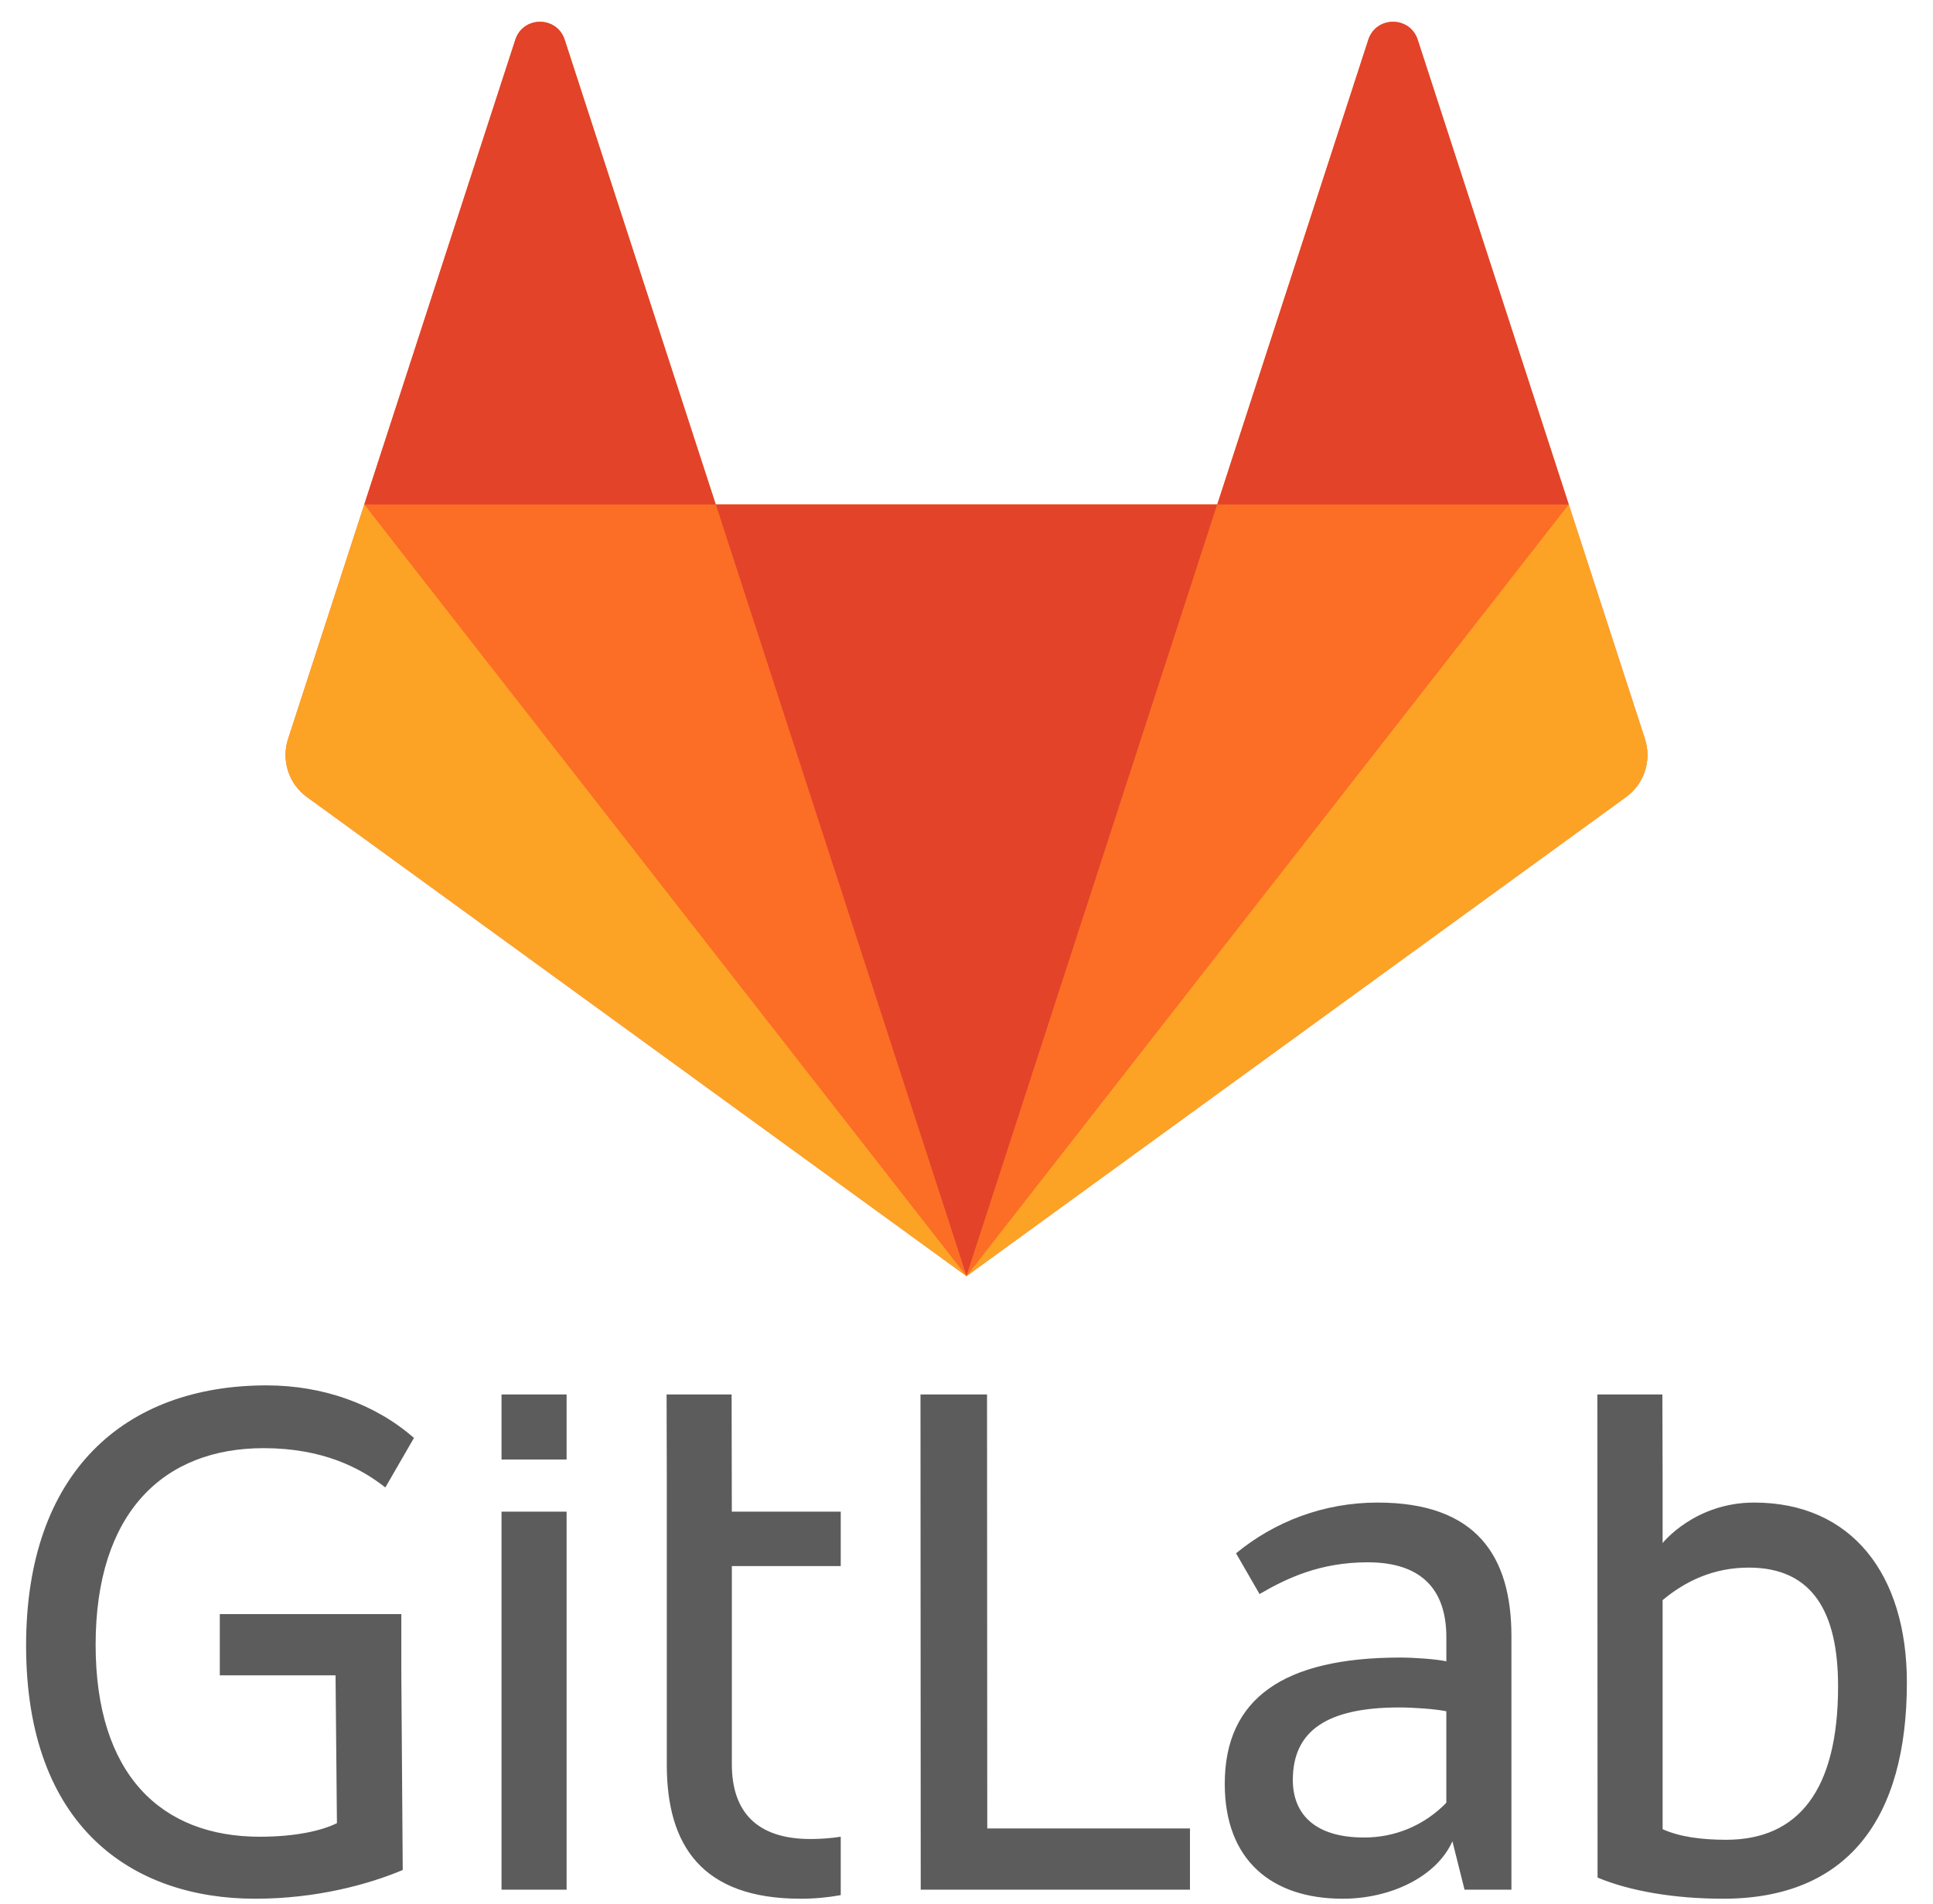
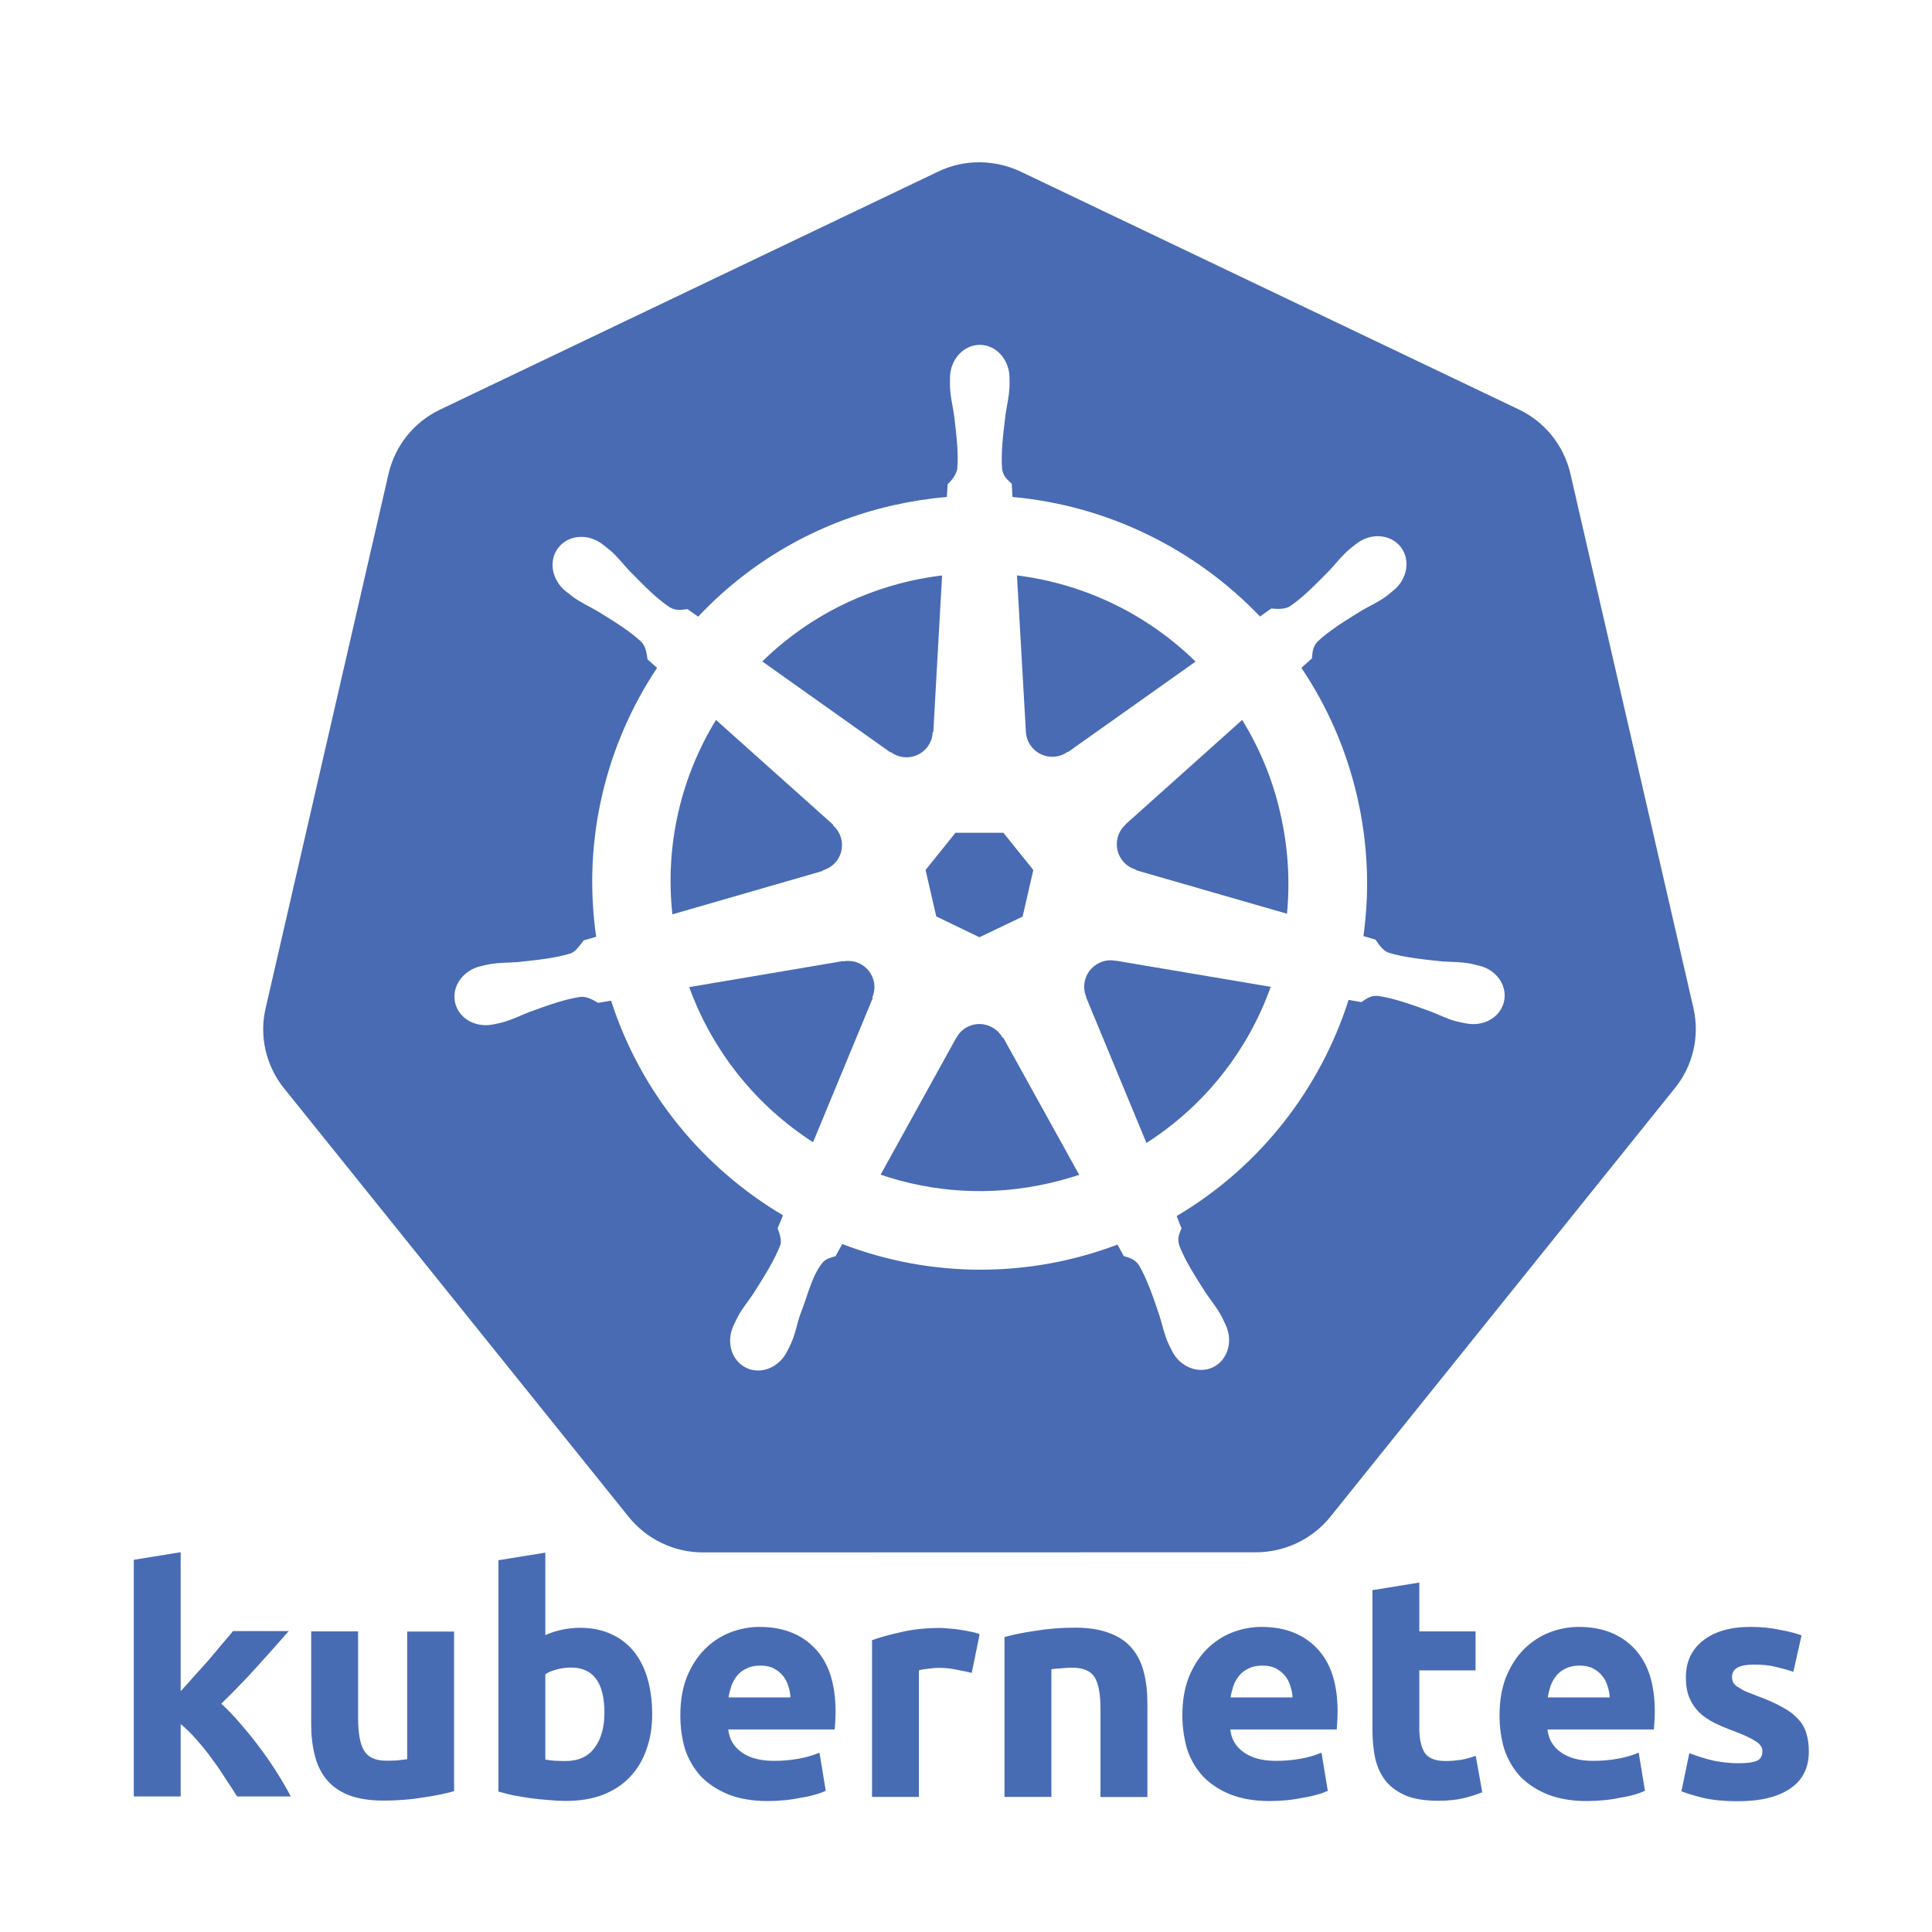
- <svg xmlns="http://www.w3.org/2000/svg" width="66" height="65" viewBox="0 0 66 65" fill="none">
-   <path d="M56.165 25.236L53.563 17.227L48.405 1.357C48.141 0.54 46.985 0.54 46.72 1.357L41.562 17.228H24.438L19.281 1.357C19.016 0.54 17.86 0.54 17.595 1.357L12.438 17.228L9.836 25.237C9.72 25.593 9.72 25.976 9.836 26.332C9.951 26.688 10.177 26.999 10.48 27.219L33 43.58L55.521 27.218C55.824 26.998 56.049 26.688 56.165 26.332C56.28 25.976 56.28 25.592 56.165 25.236Z" fill="#FC6D26" />
-   <path d="M33 43.581L41.562 17.229H24.438L33 43.581Z" fill="#E24329" />
-   <path d="M33 43.581L24.438 17.229H12.438L33 43.581Z" fill="#FC6D26" />
-   <path d="M12.438 17.229L9.836 25.237C9.72 25.593 9.72 25.977 9.836 26.333C9.951 26.689 10.177 26.999 10.48 27.219L33 43.581L12.438 17.229Z" fill="#FCA326" />
-   <path d="M12.438 17.229H24.438L19.28 1.357C19.015 0.54 17.86 0.54 17.595 1.357L12.438 17.229Z" fill="#E24329" />
-   <path d="M33 43.581L41.562 17.229H53.562L33 43.581Z" fill="#FC6D26" />
-   <path d="M53.562 17.229L56.164 25.237C56.28 25.593 56.28 25.977 56.164 26.333C56.049 26.689 55.823 26.999 55.52 27.219L33 43.581L53.562 17.229Z" fill="#FCA326" />
-   <path d="M53.563 17.229H41.562L46.72 1.357C46.985 0.54 48.14 0.54 48.406 1.357L53.563 17.229Z" fill="#E24329" />
-   <path d="M33.702 47.622H31.429L31.437 64.534H40.63V62.443H33.709L33.701 47.622H33.702ZM49.384 61.564C49.02 61.943 48.582 62.243 48.099 62.448C47.615 62.652 47.094 62.755 46.569 62.752C44.839 62.752 44.142 61.9 44.142 60.789C44.142 59.111 45.303 58.311 47.782 58.311C48.247 58.311 48.996 58.362 49.383 58.44V61.563L49.384 61.564ZM47.034 51.314C45.199 51.314 43.515 51.965 42.203 53.047L43.006 54.438C43.935 53.896 45.072 53.354 46.699 53.354C48.558 53.354 49.384 54.309 49.384 55.91V56.735C49.023 56.658 48.274 56.607 47.81 56.607C43.832 56.607 41.818 58.002 41.818 60.919C41.818 63.526 43.419 64.843 45.847 64.843C47.482 64.843 49.049 64.094 49.591 62.881L50.005 64.534H51.606V55.884C51.606 53.148 50.418 51.314 47.034 51.314H47.034ZM58.937 62.83C58.085 62.83 57.336 62.726 56.768 62.468V54.645C57.542 54 58.498 53.535 59.711 53.535C61.906 53.535 62.759 55.084 62.759 57.589C62.759 61.151 61.39 62.83 58.937 62.83M59.892 51.314C57.861 51.314 56.768 52.697 56.768 52.697V50.514L56.76 47.622H54.54L54.547 64.121C55.657 64.585 57.181 64.843 58.834 64.843C63.068 64.843 65.108 62.133 65.108 57.459C65.108 53.767 63.223 51.314 59.892 51.314ZM9 49.456C11.015 49.456 12.306 50.127 13.157 50.798L14.134 49.107C12.803 47.94 11.012 47.312 9.102 47.312C4.273 47.312 0.891 50.256 0.891 56.195C0.891 62.416 4.541 64.843 8.715 64.843C10.807 64.843 12.589 64.352 13.751 63.862L13.703 57.214V55.123H7.505V57.214H11.457L11.504 62.262C10.988 62.52 10.084 62.726 8.87 62.726C5.513 62.726 3.265 60.615 3.265 56.168C3.266 51.65 5.591 49.456 8.999 49.456M24.981 47.622H22.76L22.767 50.462V60.273C22.767 63.01 23.955 64.843 27.339 64.843C27.805 64.843 28.262 64.801 28.706 64.72V62.726C28.365 62.778 28.02 62.804 27.674 62.804C25.814 62.804 24.988 61.849 24.988 60.248V53.483H28.706V51.624H24.987L24.98 47.622H24.981ZM17.125 64.534H19.346V51.624H17.124V64.534H17.125ZM17.125 49.843H19.346V47.622H17.124V49.843L17.125 49.843Z" fill="#5C5C5C" />
+ <svg xmlns="http://www.w3.org/2000/svg" width="72" height="72" viewBox="0 0 72 72" fill="none">
+   <path d="M33.206 28.034C33.349 28.139 33.518 28.202 33.694 28.218C33.87 28.234 34.048 28.202 34.207 28.125C34.367 28.048 34.502 27.93 34.6 27.782C34.697 27.634 34.752 27.462 34.759 27.285L34.782 27.274L35.109 21.444C34.715 21.494 34.321 21.561 33.922 21.65C31.759 22.143 29.878 23.208 28.408 24.65L33.184 28.04L33.206 28.034ZM32.563 36.571C32.507 36.324 32.358 36.109 32.147 35.971C31.936 35.832 31.679 35.781 31.431 35.827L31.42 35.816L25.685 36.787C26.549 39.167 28.17 41.198 30.3 42.567L32.524 37.197L32.507 37.175C32.585 36.992 32.613 36.781 32.563 36.571ZM30.655 32.438C30.849 32.383 31.026 32.272 31.165 32.105C31.492 31.695 31.437 31.101 31.043 30.758L31.049 30.735L26.683 26.83C25.391 28.938 24.775 31.468 25.058 34.075L30.649 32.46L30.655 32.438ZM34.892 34.152L36.501 34.929L38.11 34.158L38.509 32.422L37.394 31.035H35.608L34.493 32.422L34.892 34.152ZM38.232 27.269C38.243 27.468 38.309 27.668 38.448 27.834C38.775 28.245 39.369 28.323 39.79 28.017L39.807 28.023L44.555 24.656C42.748 22.885 40.41 21.757 37.899 21.444L38.232 27.269ZM41.565 35.805C41.36 35.764 41.147 35.794 40.961 35.888C40.484 36.116 40.279 36.682 40.484 37.159L40.478 37.17L42.725 42.595C44.888 41.213 46.508 39.156 47.356 36.776L41.571 35.8L41.565 35.805ZM37.366 38.678C37.272 38.501 37.122 38.357 36.928 38.263C36.702 38.151 36.441 38.131 36.2 38.209C35.96 38.287 35.759 38.455 35.641 38.678H35.636L32.818 43.776C34.77 44.442 36.923 44.591 39.086 44.098C39.474 44.009 39.851 43.904 40.218 43.782L37.389 38.673H37.366V38.678Z" fill="#486BB3" />
+   <path d="M63.11 37.569L58.523 17.65C58.403 17.133 58.168 16.65 57.836 16.236C57.503 15.822 57.082 15.489 56.603 15.26L38.038 6.396C37.5 6.141 36.912 6.024 36.319 6.052C35.847 6.074 35.387 6.191 34.96 6.396L16.4 15.265C15.92 15.493 15.499 15.827 15.166 16.241C14.834 16.655 14.6 17.139 14.48 17.656L9.899 37.575C9.682 38.501 9.86 39.477 10.381 40.276C10.442 40.37 10.509 40.465 10.581 40.553L23.428 56.528C23.762 56.943 24.184 57.277 24.664 57.506C25.144 57.736 25.669 57.854 26.201 57.854L46.802 57.849C47.884 57.849 48.904 57.361 49.576 56.528L62.417 40.553C62.751 40.141 62.987 39.658 63.107 39.141C63.227 38.624 63.228 38.087 63.11 37.569ZM56.049 37.325C55.916 37.919 55.272 38.279 54.618 38.135H54.601C54.596 38.135 54.584 38.129 54.579 38.129C54.485 38.107 54.374 38.091 54.29 38.068C53.908 37.969 53.636 37.813 53.292 37.686C52.554 37.419 51.95 37.203 51.356 37.114C51.057 37.092 50.901 37.236 50.735 37.347C50.652 37.331 50.402 37.286 50.258 37.264C49.193 40.609 46.924 43.504 43.851 45.318C43.907 45.446 43.995 45.718 44.034 45.767C43.962 45.956 43.857 46.134 43.951 46.422C44.167 46.982 44.517 47.526 44.938 48.186C45.144 48.491 45.349 48.724 45.532 49.073C45.576 49.157 45.632 49.284 45.676 49.373C45.965 49.983 45.754 50.688 45.205 50.954C44.65 51.22 43.962 50.937 43.668 50.327C43.624 50.238 43.568 50.122 43.529 50.044C43.374 49.684 43.319 49.373 43.208 49.023C42.958 48.286 42.747 47.67 42.448 47.154C42.276 46.905 42.071 46.871 41.882 46.81C41.849 46.749 41.716 46.511 41.644 46.383C38.338 47.637 34.687 47.629 31.387 46.361L31.138 46.816C30.949 46.866 30.772 46.916 30.661 47.049C30.256 47.531 30.095 48.308 29.801 49.046C29.69 49.395 29.64 49.706 29.479 50.066C29.446 50.15 29.385 50.261 29.341 50.349C29.047 50.959 28.359 51.242 27.81 50.976C27.261 50.71 27.05 50.011 27.338 49.395C27.383 49.306 27.438 49.179 27.482 49.096C27.665 48.746 27.876 48.513 28.076 48.208C28.497 47.548 28.863 46.96 29.08 46.4C29.135 46.217 29.052 45.962 28.98 45.773L29.18 45.291C26.223 43.538 23.888 40.748 22.773 37.292L22.291 37.375C22.163 37.303 21.902 37.131 21.653 37.148C21.059 37.231 20.449 37.453 19.717 37.719C19.373 37.852 19.101 38.002 18.718 38.102C18.641 38.124 18.524 38.146 18.43 38.168C18.424 38.168 18.413 38.174 18.408 38.174H18.391C17.731 38.318 17.093 37.958 16.96 37.364C16.827 36.77 17.243 36.171 17.897 36.011C17.903 36.011 17.909 36.005 17.914 36.005H17.925C18.019 35.983 18.136 35.95 18.219 35.938C18.607 35.866 18.918 35.883 19.284 35.855C20.061 35.772 20.704 35.706 21.275 35.528C21.459 35.456 21.63 35.206 21.752 35.045L22.218 34.912C21.697 31.301 22.579 27.757 24.487 24.889L24.132 24.573C24.11 24.434 24.082 24.113 23.91 23.929C23.472 23.519 22.923 23.181 22.257 22.77C21.941 22.587 21.653 22.465 21.336 22.232C21.27 22.182 21.181 22.105 21.104 22.049C21.098 22.044 21.092 22.044 21.087 22.038C20.554 21.611 20.432 20.879 20.815 20.402C21.031 20.13 21.359 19.997 21.703 20.008C21.969 20.019 22.241 20.113 22.479 20.302C22.557 20.363 22.657 20.441 22.729 20.502C23.028 20.757 23.211 21.012 23.461 21.278C24.01 21.833 24.459 22.299 24.959 22.631C25.219 22.781 25.419 22.72 25.619 22.698C25.685 22.742 25.896 22.898 26.018 22.981C27.91 20.973 30.395 19.486 33.279 18.832C33.95 18.682 34.621 18.577 35.287 18.521L35.315 18.05C35.464 17.905 35.631 17.7 35.675 17.473C35.725 16.874 35.647 16.23 35.553 15.459C35.503 15.099 35.414 14.794 35.403 14.405C35.398 14.322 35.403 14.211 35.403 14.123V14.089C35.403 13.407 35.903 12.852 36.513 12.852C37.128 12.852 37.622 13.407 37.622 14.089C37.622 14.184 37.628 14.317 37.622 14.405C37.605 14.799 37.522 15.099 37.472 15.459C37.378 16.236 37.3 16.879 37.345 17.473C37.389 17.772 37.561 17.889 37.705 18.028C37.711 18.111 37.722 18.377 37.733 18.521C41.266 18.837 44.545 20.451 46.957 22.975L47.379 22.676C47.523 22.687 47.839 22.726 48.056 22.604C48.555 22.271 49.004 21.805 49.553 21.25C49.803 20.984 49.986 20.729 50.286 20.474C50.352 20.413 50.458 20.335 50.535 20.274C51.068 19.847 51.811 19.897 52.194 20.374C52.576 20.851 52.454 21.589 51.922 22.01C51.844 22.071 51.75 22.154 51.678 22.21C51.362 22.443 51.068 22.565 50.757 22.748C50.091 23.158 49.542 23.497 49.104 23.907C48.899 24.129 48.916 24.334 48.893 24.534L48.499 24.889C49.459 26.315 50.175 27.934 50.58 29.698C50.984 31.451 51.045 33.204 50.812 34.885L51.262 35.018C51.345 35.134 51.506 35.411 51.739 35.5C52.31 35.678 52.954 35.744 53.73 35.828C54.096 35.855 54.407 35.839 54.795 35.911C54.889 35.927 55.023 35.966 55.117 35.988C55.766 36.133 56.187 36.732 56.049 37.325Z" fill="#486BB3" />
+   <path d="M46.292 26.83L41.955 30.713V30.724C41.822 30.841 41.723 30.991 41.668 31.16C41.614 31.328 41.605 31.508 41.645 31.681C41.684 31.854 41.769 32.012 41.891 32.141C42.013 32.269 42.167 32.362 42.337 32.41L42.343 32.432L47.962 34.052C48.078 32.837 48.006 31.584 47.718 30.33C47.435 29.054 46.941 27.884 46.292 26.83Z" fill="#486BB3" />
+   <path d="M6.738 63.021C6.91 62.832 7.088 62.638 7.265 62.433C7.454 62.228 7.631 62.028 7.803 61.834C7.975 61.629 8.136 61.44 8.286 61.257C8.441 61.08 8.574 60.919 8.685 60.785H10.76C10.344 61.263 9.939 61.717 9.539 62.156C9.151 62.588 8.718 63.032 8.247 63.492C8.48 63.703 8.724 63.958 8.974 64.252C9.223 64.541 9.467 64.84 9.7 65.156C9.933 65.467 10.149 65.783 10.344 66.094C10.538 66.404 10.704 66.693 10.837 66.948H8.835C8.707 66.743 8.563 66.521 8.402 66.282C8.247 66.033 8.081 65.789 7.897 65.545C7.72 65.295 7.526 65.057 7.321 64.829C7.126 64.602 6.932 64.413 6.733 64.252V66.948H4.985V58.129L6.733 57.846V63.021M16.917 66.754C16.617 66.837 16.234 66.92 15.768 66.987C15.297 67.065 14.809 67.103 14.293 67.103C13.772 67.103 13.333 67.031 12.978 66.893C12.634 66.754 12.363 66.554 12.158 66.305C11.952 66.044 11.808 65.745 11.725 65.389C11.636 65.04 11.597 64.652 11.597 64.23V60.797H13.345V64.019C13.345 64.58 13.417 64.99 13.566 65.24C13.716 65.489 13.993 65.617 14.398 65.617C14.526 65.617 14.659 65.611 14.798 65.606C14.936 65.589 15.064 65.573 15.175 65.561V60.802H16.922V66.754M22.525 63.831C22.525 62.705 22.109 62.145 21.282 62.145C21.105 62.145 20.922 62.167 20.744 62.217C20.572 62.261 20.433 62.322 20.323 62.394V65.573C20.411 65.589 20.517 65.606 20.65 65.617C20.783 65.622 20.927 65.628 21.082 65.628C21.559 65.628 21.92 65.462 22.159 65.134C22.402 64.807 22.525 64.374 22.525 63.831ZM24.305 63.881C24.305 64.374 24.233 64.818 24.083 65.218C23.953 65.599 23.741 65.947 23.462 66.238C23.19 66.521 22.852 66.737 22.453 66.893C22.053 67.042 21.598 67.115 21.093 67.115C20.883 67.115 20.661 67.103 20.428 67.081C20.2 67.065 19.973 67.042 19.746 67.009C19.529 66.976 19.313 66.943 19.113 66.904C18.908 66.859 18.73 66.809 18.575 66.765V58.145L20.323 57.862V60.935C20.519 60.849 20.723 60.782 20.933 60.736C21.143 60.691 21.371 60.663 21.615 60.663C22.053 60.663 22.441 60.741 22.774 60.897C23.113 61.046 23.39 61.263 23.617 61.54C23.845 61.823 24.017 62.161 24.133 62.56C24.244 62.954 24.305 63.393 24.305 63.881ZM25.354 63.925C25.354 63.376 25.437 62.899 25.598 62.494C25.77 62.078 25.991 61.734 26.263 61.462C26.535 61.191 26.851 60.98 27.201 60.841C27.561 60.702 27.927 60.63 28.304 60.63C29.181 60.63 29.874 60.902 30.379 61.44C30.889 61.973 31.139 62.755 31.139 63.797C31.139 63.897 31.133 64.014 31.128 64.136C31.122 64.252 31.111 64.358 31.106 64.452H27.14C27.178 64.813 27.345 65.096 27.644 65.306C27.944 65.517 28.338 65.622 28.843 65.622C29.164 65.622 29.475 65.595 29.78 65.539C30.04 65.492 30.295 65.417 30.54 65.317L30.773 66.737C30.678 66.782 30.556 66.832 30.396 66.876C30.24 66.92 30.063 66.965 29.869 66.993C29.68 67.031 29.48 67.065 29.259 67.087C29.042 67.109 28.82 67.12 28.604 67.12C28.049 67.12 27.567 67.037 27.151 66.876C26.746 66.71 26.402 66.488 26.13 66.21C25.86 65.917 25.656 65.569 25.531 65.19C25.415 64.802 25.354 64.38 25.354 63.925ZM29.458 63.259C29.453 63.112 29.425 62.966 29.375 62.827C29.336 62.688 29.27 62.56 29.175 62.45C29.087 62.339 28.976 62.25 28.837 62.178C28.704 62.106 28.537 62.072 28.332 62.072C28.138 62.072 27.966 62.106 27.827 62.178C27.689 62.239 27.567 62.328 27.478 62.438C27.384 62.55 27.311 62.677 27.256 62.827C27.212 62.965 27.173 63.11 27.151 63.259H29.458ZM36.214 62.344C36.059 62.305 35.876 62.267 35.665 62.228C35.441 62.18 35.212 62.156 34.983 62.156C34.872 62.156 34.739 62.167 34.584 62.189C34.434 62.206 34.323 62.222 34.245 62.25V66.965H32.498V61.124C32.809 61.013 33.18 60.913 33.602 60.819C34.034 60.719 34.506 60.669 35.033 60.669C35.127 60.669 35.238 60.675 35.371 60.691C35.504 60.697 35.637 60.713 35.77 60.736C35.904 60.752 36.037 60.775 36.17 60.808C36.303 60.83 36.414 60.863 36.508 60.902L36.214 62.344ZM37.44 61.007C37.74 60.924 38.122 60.841 38.588 60.775C39.06 60.697 39.548 60.658 40.064 60.658C40.585 60.658 41.023 60.73 41.367 60.869C41.717 61.002 41.994 61.191 42.199 61.446C42.405 61.695 42.549 61.995 42.632 62.339C42.721 62.683 42.76 63.065 42.76 63.487V66.97H41.012V63.698C41.012 63.137 40.94 62.738 40.79 62.499C40.641 62.267 40.363 62.15 39.958 62.15C39.831 62.15 39.698 62.156 39.559 62.172C39.42 62.178 39.293 62.194 39.182 62.206V66.965H37.435V61.007M44.063 63.925C44.063 63.376 44.146 62.899 44.307 62.494C44.479 62.078 44.701 61.734 44.973 61.462C45.245 61.191 45.561 60.98 45.91 60.841C46.271 60.702 46.637 60.63 47.014 60.63C47.89 60.63 48.584 60.902 49.089 61.44C49.599 61.973 49.849 62.755 49.849 63.797C49.849 63.897 49.843 64.014 49.837 64.136C49.832 64.252 49.821 64.358 49.815 64.452H45.849C45.888 64.813 46.054 65.096 46.354 65.306C46.654 65.517 47.047 65.622 47.552 65.622C47.874 65.622 48.184 65.595 48.489 65.539C48.75 65.492 49.004 65.417 49.249 65.317L49.482 66.737C49.388 66.782 49.266 66.832 49.105 66.876C48.95 66.92 48.772 66.965 48.578 66.993C48.39 67.031 48.19 67.065 47.968 67.087C47.752 67.109 47.53 67.12 47.314 67.12C46.759 67.12 46.276 67.037 45.86 66.876C45.455 66.71 45.111 66.488 44.84 66.21C44.57 65.917 44.365 65.569 44.241 65.19C44.13 64.802 44.063 64.38 44.063 63.925ZM48.168 63.259C48.163 63.112 48.135 62.966 48.085 62.827C48.046 62.688 47.979 62.56 47.885 62.45C47.796 62.339 47.685 62.25 47.547 62.178C47.413 62.106 47.247 62.072 47.042 62.072C46.848 62.072 46.676 62.106 46.537 62.178C46.398 62.239 46.276 62.328 46.188 62.438C46.093 62.55 46.021 62.677 45.966 62.827C45.921 62.965 45.883 63.11 45.86 63.259H48.168ZM51.147 59.26L52.894 58.977V60.797H54.99V62.25H52.894V64.419C52.894 64.785 52.955 65.079 53.082 65.301C53.215 65.517 53.476 65.628 53.87 65.628C54.059 65.628 54.247 65.611 54.447 65.584C54.652 65.545 54.835 65.495 54.996 65.434L55.24 66.793C55.029 66.876 54.796 66.954 54.536 67.015C54.275 67.076 53.959 67.109 53.587 67.109C53.11 67.109 52.716 67.048 52.4 66.92C52.089 66.787 51.84 66.61 51.651 66.382C51.463 66.149 51.33 65.867 51.252 65.539C51.18 65.212 51.147 64.846 51.147 64.447V59.26ZM55.883 63.925C55.883 63.376 55.967 62.899 56.127 62.494C56.3 62.078 56.521 61.734 56.793 61.462C57.065 61.191 57.381 60.98 57.731 60.841C58.091 60.702 58.457 60.63 58.834 60.63C59.711 60.63 60.404 60.902 60.909 61.44C61.419 61.973 61.669 62.755 61.669 63.797C61.669 63.897 61.663 64.014 61.658 64.136C61.652 64.252 61.641 64.358 61.636 64.452H57.67C57.708 64.813 57.875 65.096 58.174 65.306C58.474 65.517 58.868 65.622 59.373 65.622C59.694 65.622 60.005 65.595 60.31 65.539C60.57 65.492 60.825 65.417 61.07 65.317L61.303 66.737C61.209 66.782 61.086 66.832 60.926 66.876C60.77 66.92 60.593 66.965 60.399 66.993C60.21 67.031 60.01 67.065 59.788 67.087C59.572 67.109 59.35 67.12 59.134 67.12C58.579 67.12 58.097 67.037 57.681 66.876C57.276 66.71 56.932 66.488 56.66 66.21C56.39 65.917 56.186 65.569 56.061 65.19C55.944 64.802 55.883 64.38 55.883 63.925ZM59.988 63.259C59.983 63.112 59.955 62.966 59.905 62.827C59.866 62.688 59.8 62.56 59.705 62.45C59.617 62.339 59.506 62.25 59.367 62.178C59.234 62.106 59.067 62.072 58.862 62.072C58.668 62.072 58.496 62.106 58.357 62.178C58.219 62.239 58.097 62.328 58.008 62.438C57.914 62.55 57.842 62.677 57.786 62.827C57.742 62.965 57.703 63.11 57.681 63.259H59.988ZM64.797 65.711C65.119 65.711 65.347 65.678 65.48 65.617C65.613 65.556 65.679 65.434 65.679 65.251C65.679 65.112 65.591 64.99 65.419 64.885C65.247 64.774 64.986 64.652 64.631 64.519C64.359 64.419 64.109 64.313 63.882 64.202C63.666 64.091 63.477 63.964 63.322 63.814C63.166 63.659 63.044 63.476 62.956 63.265C62.867 63.054 62.828 62.799 62.828 62.505C62.828 61.928 63.044 61.468 63.472 61.135C63.904 60.797 64.492 60.63 65.241 60.63C65.618 60.63 65.973 60.663 66.317 60.736C66.661 60.797 66.933 60.869 67.138 60.946L66.833 62.305C66.628 62.233 66.406 62.172 66.167 62.117C65.934 62.061 65.668 62.034 65.369 62.034C64.82 62.034 64.548 62.183 64.548 62.488C64.548 62.56 64.559 62.622 64.581 62.677C64.603 62.733 64.653 62.788 64.72 62.843C64.792 62.888 64.886 62.943 65.002 63.01C65.13 63.065 65.285 63.126 65.474 63.198C65.857 63.337 66.173 63.481 66.422 63.62C66.672 63.753 66.866 63.903 67.01 64.064C67.16 64.219 67.26 64.397 67.316 64.591C67.377 64.785 67.41 65.012 67.41 65.273C67.41 65.883 67.177 66.344 66.716 66.654C66.262 66.965 65.618 67.126 64.781 67.126C64.231 67.126 63.777 67.081 63.411 66.987C63.05 66.893 62.8 66.815 62.662 66.754L62.956 65.334C63.255 65.451 63.56 65.545 63.871 65.617C64.182 65.678 64.492 65.711 64.797 65.711Z" fill="#486CB4" />
</svg>
